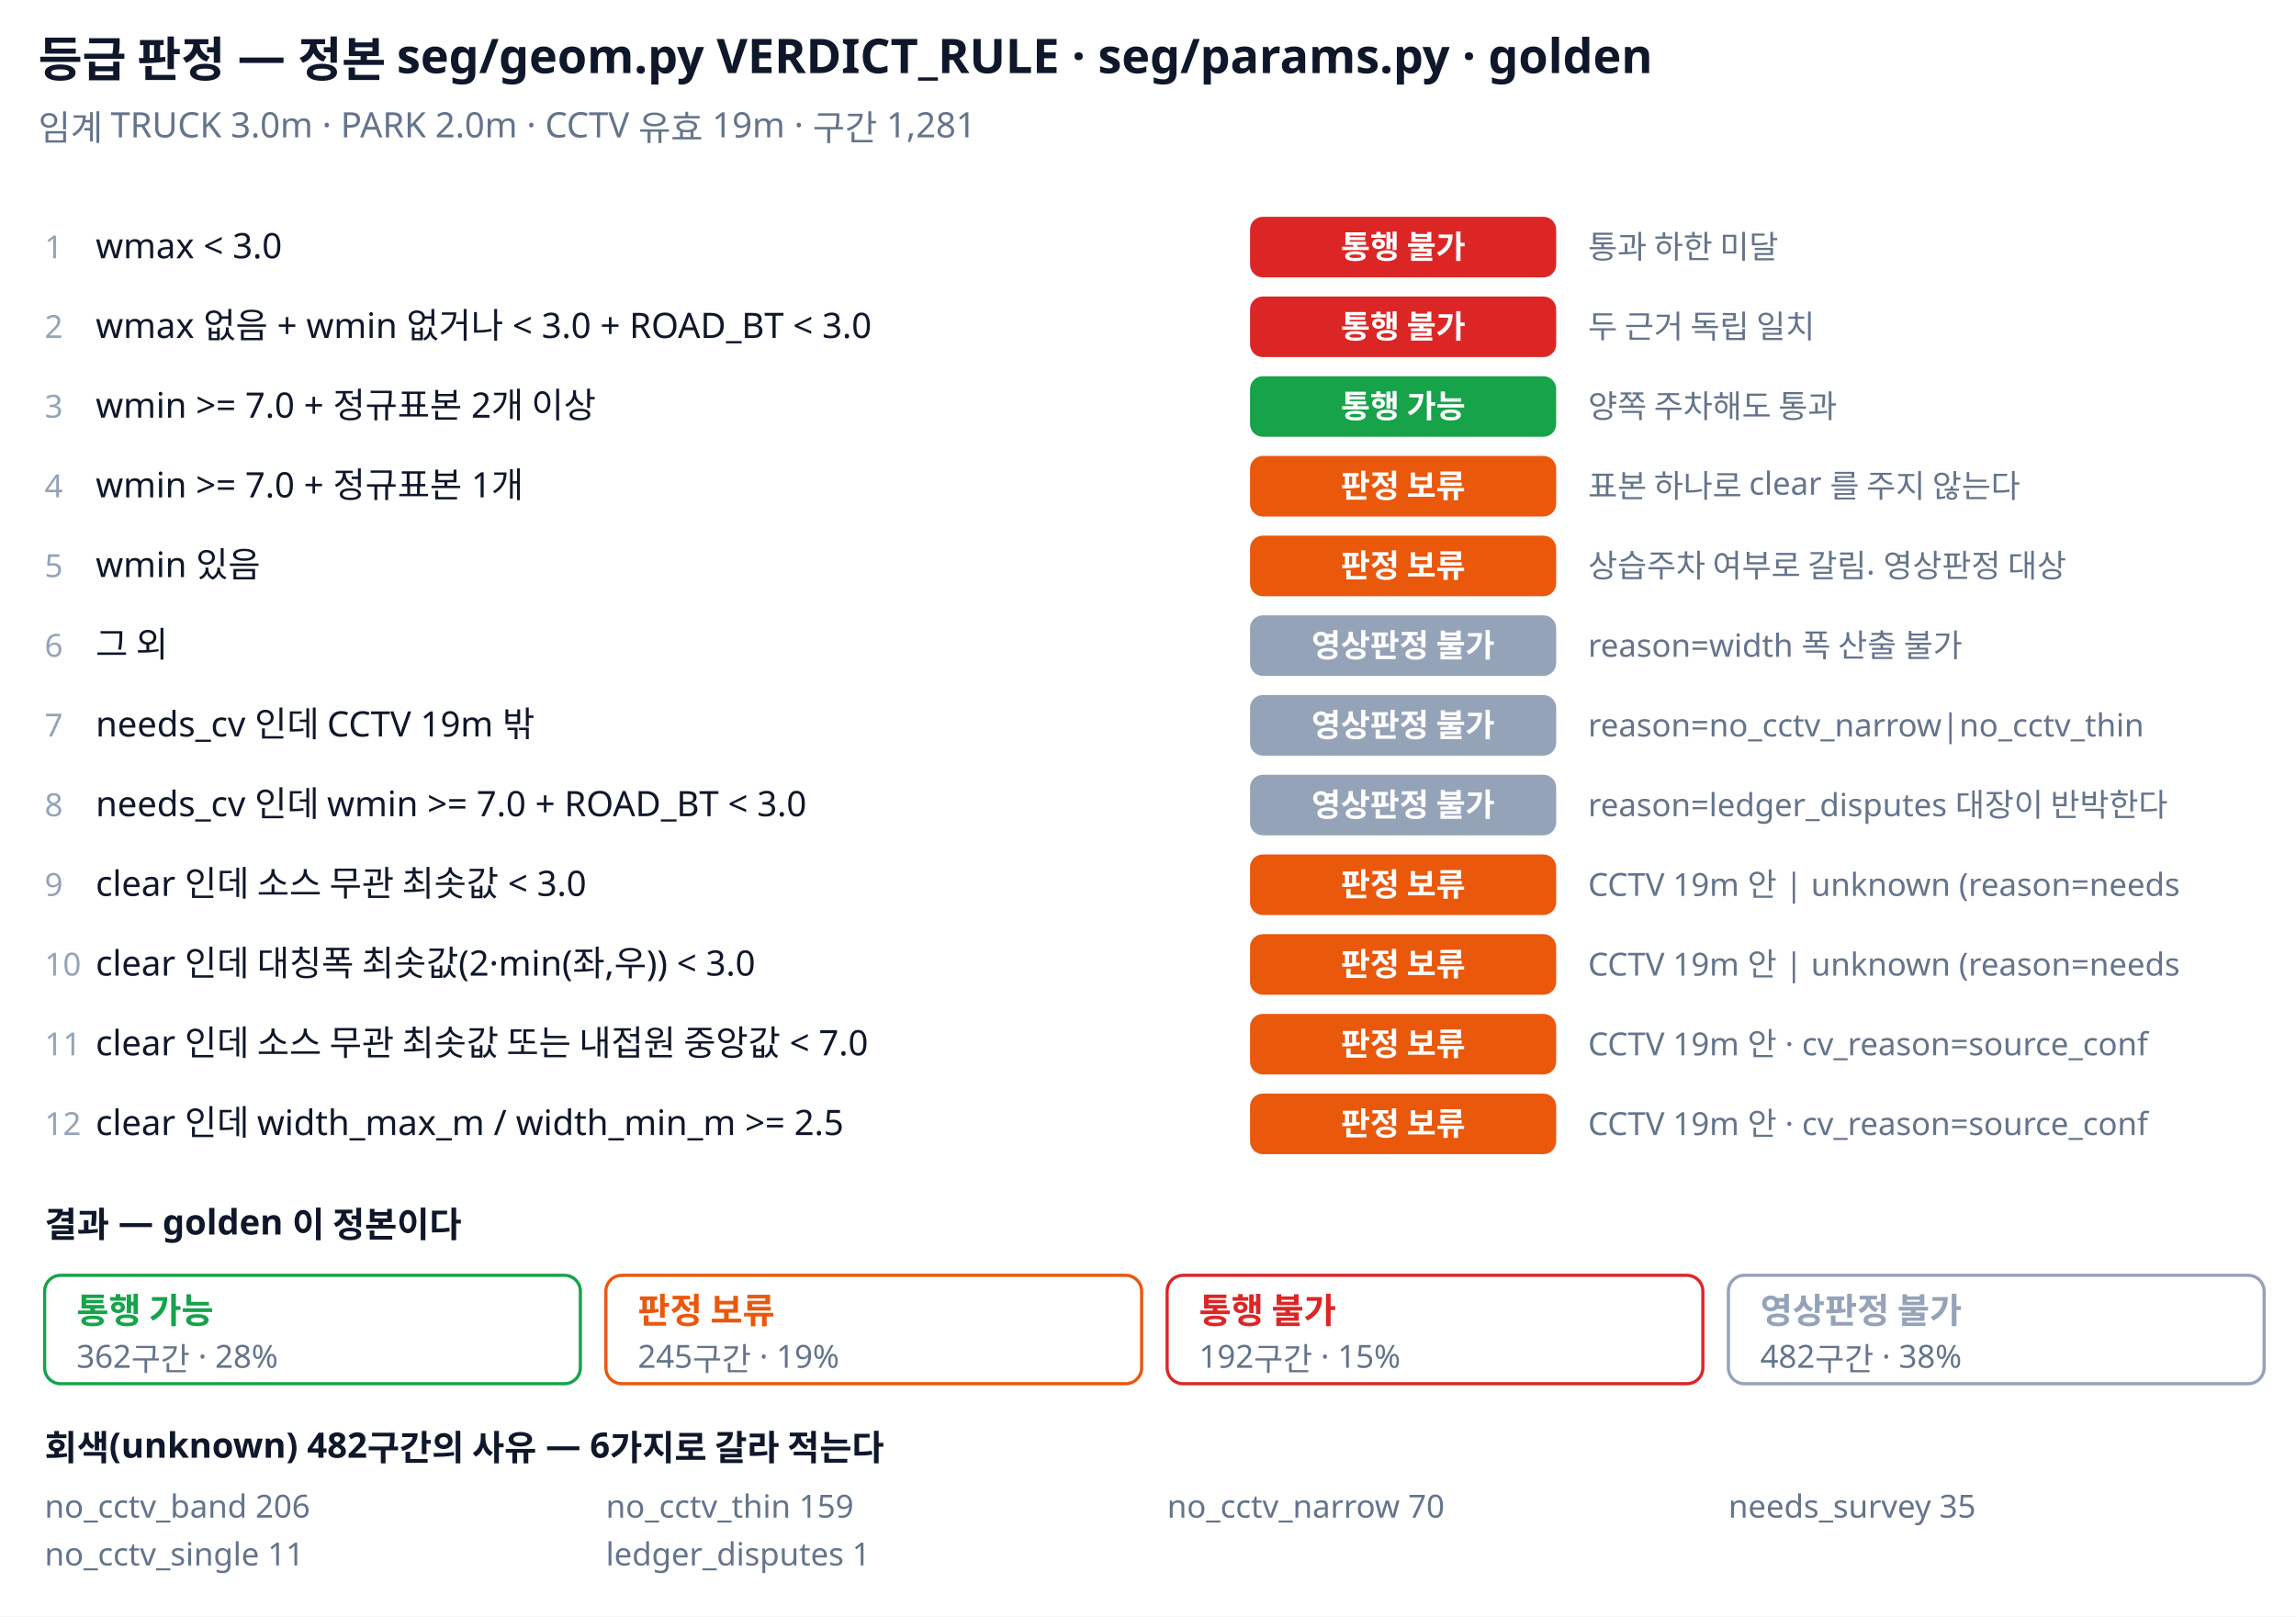
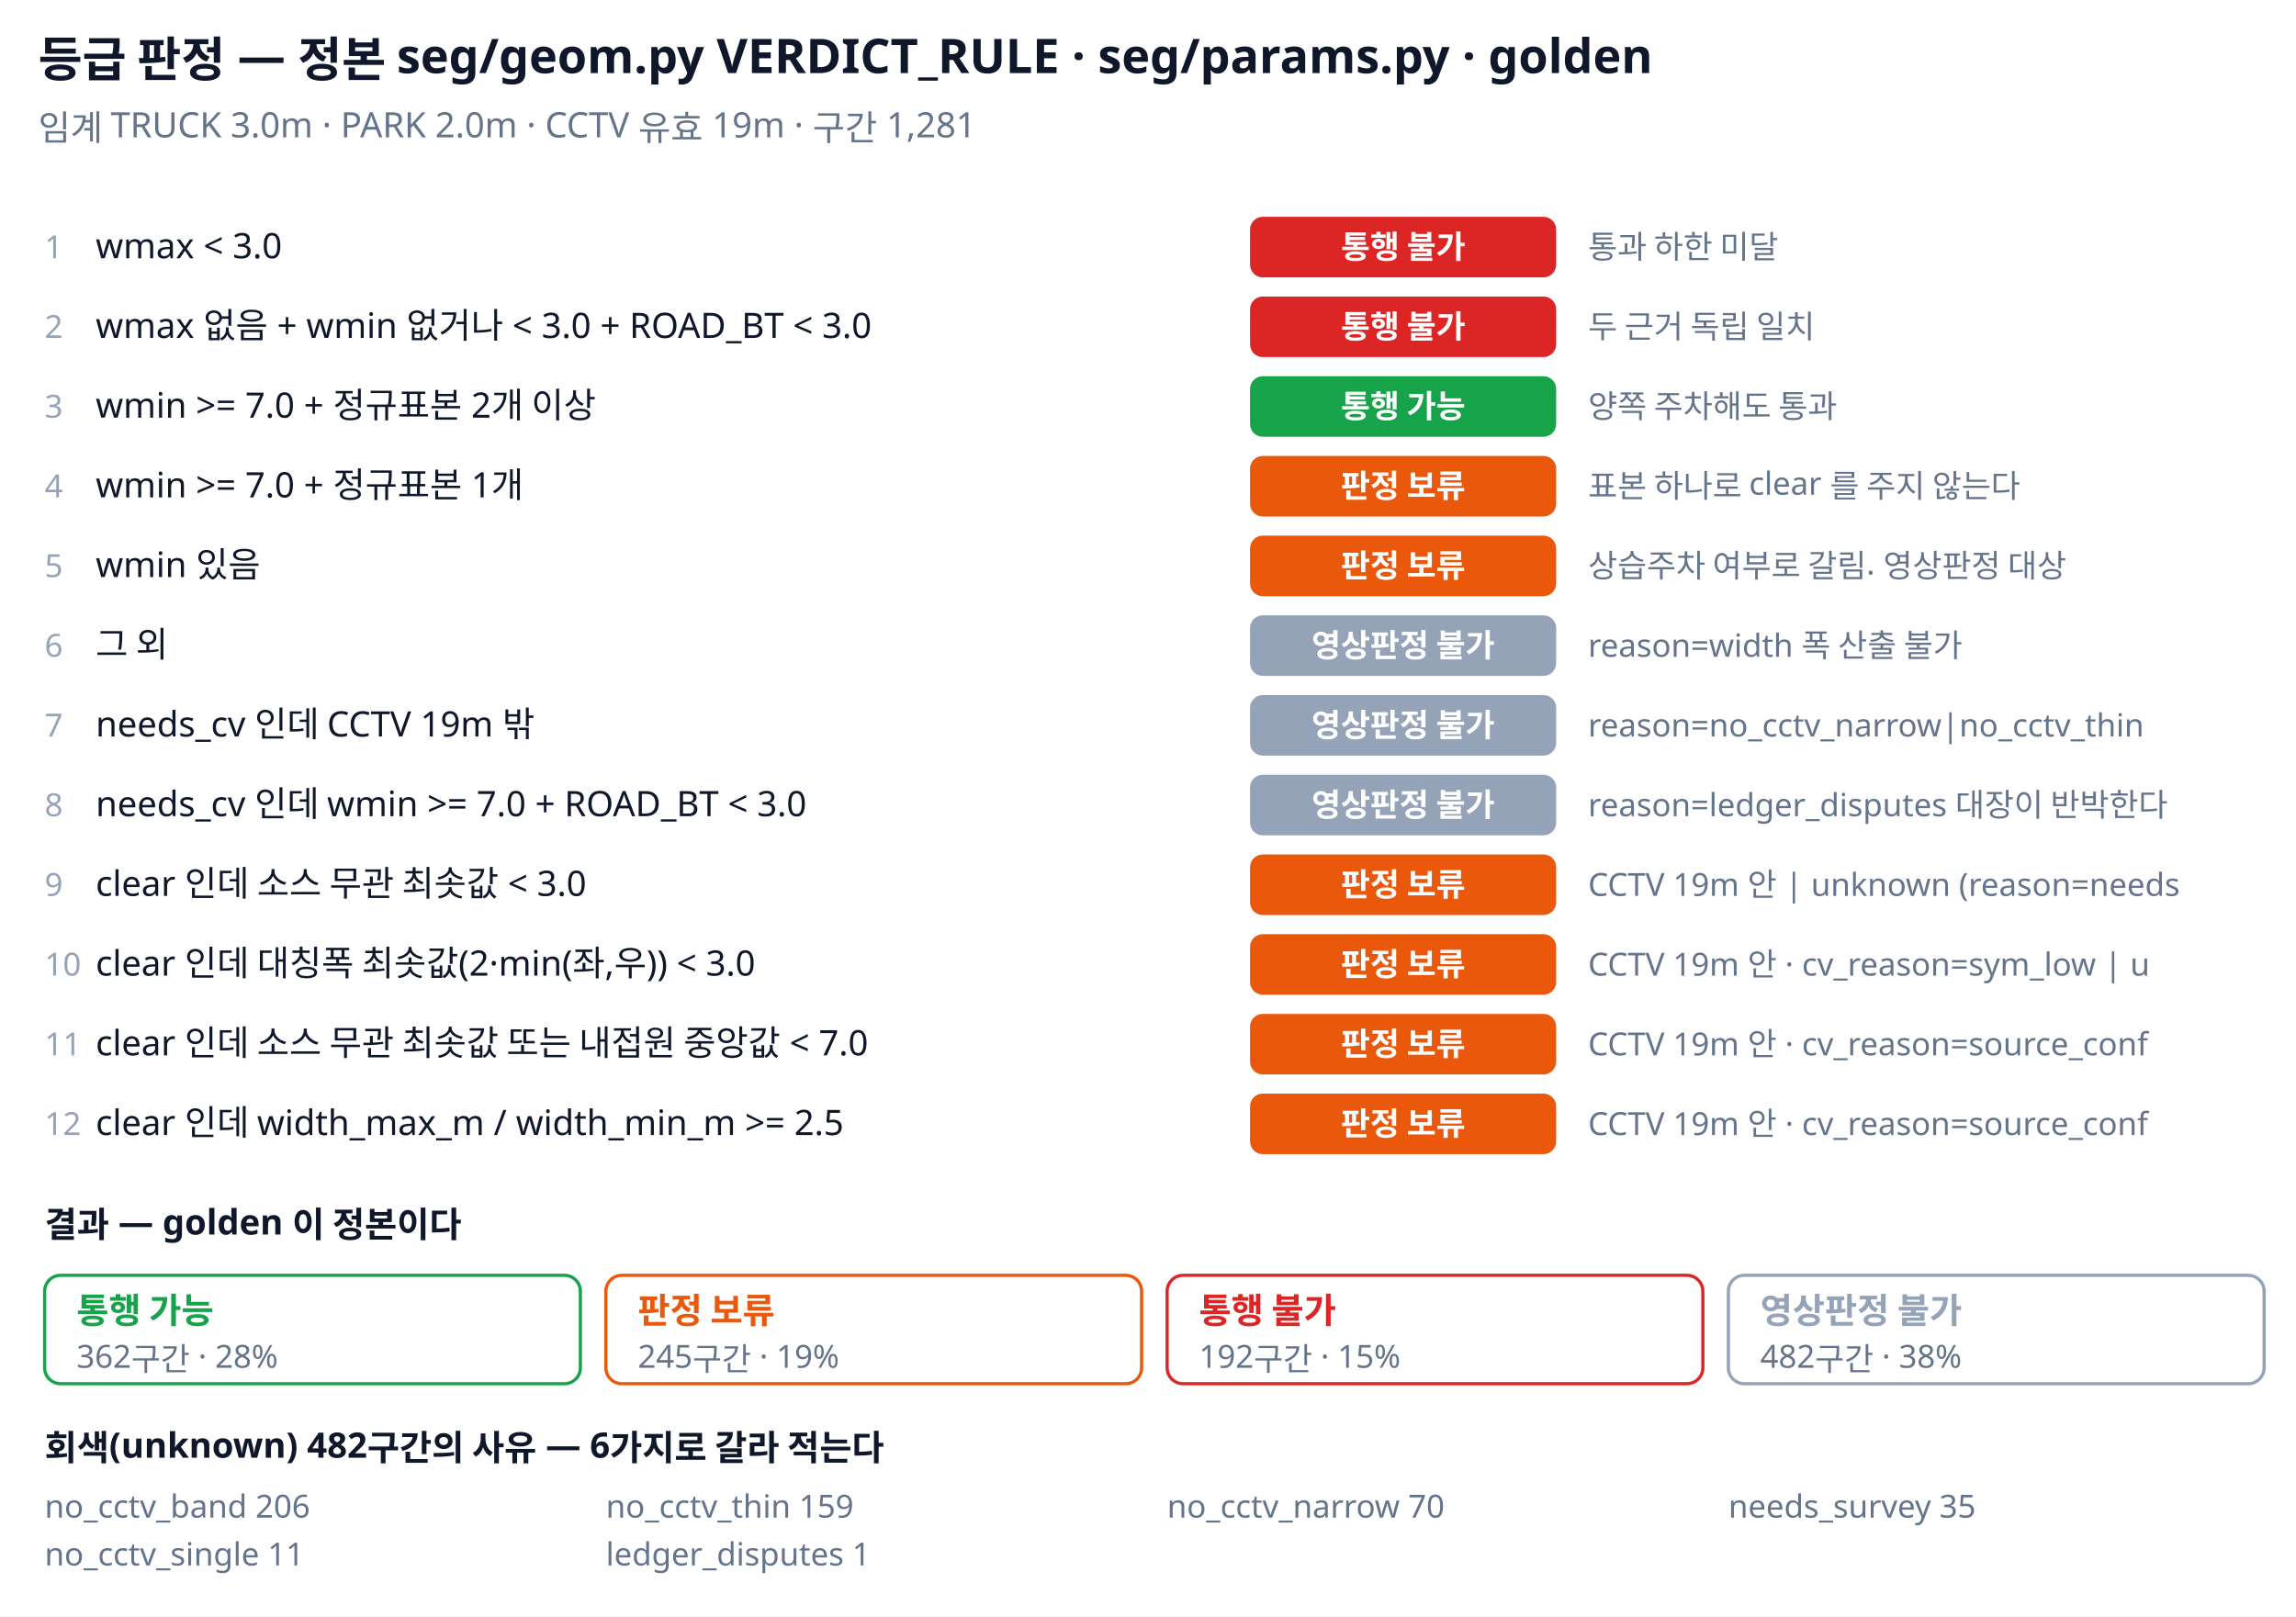
<svg xmlns="http://www.w3.org/2000/svg" viewBox="0 0 720 507" width="720" height="507" font-family="Pretendard, system-ui, sans-serif">
  <rect width="720" height="507" fill="#fff" />
  <text x="12" y="24" font-size="15" font-weight="700" fill="#0f172a">등급 판정 — 정본 seg/geom.py VERDICT_RULE · seg/params.py · golden</text>
  <text x="12" y="44" font-size="11" fill="#64748b">임계 TRUCK 3.0m · PARK 2.0m · CCTV 유효 19m · 구간 1,281</text>
  <text x="14" y="81" font-size="10" fill="#94a3b8">1</text>
  <text x="30" y="81" font-size="11" fill="#0f172a">wmax &lt; 3.0</text>
  <rect x="392" y="68" width="96" height="19" rx="4" fill="#dc2626" />
  <text x="440" y="81" font-size="10" font-weight="700" fill="#fff" text-anchor="middle">통행 불가</text>
  <text x="498" y="81" font-size="10" fill="#64748b">통과 하한 미달</text>
  <text x="14" y="106" font-size="10" fill="#94a3b8">2</text>
  <text x="30" y="106" font-size="11" fill="#0f172a">wmax 없음 + wmin 없거나 &lt; 3.0 + ROAD_BT &lt; 3.0</text>
  <rect x="392" y="93" width="96" height="19" rx="4" fill="#dc2626" />
  <text x="440" y="106" font-size="10" font-weight="700" fill="#fff" text-anchor="middle">통행 불가</text>
  <text x="498" y="106" font-size="10" fill="#64748b">두 근거 독립 일치</text>
  <text x="14" y="131" font-size="10" fill="#94a3b8">3</text>
  <text x="30" y="131" font-size="11" fill="#0f172a">wmin &gt;= 7.0 + 정규표본 2개 이상</text>
  <rect x="392" y="118" width="96" height="19" rx="4" fill="#16a34a" />
  <text x="440" y="131" font-size="10" font-weight="700" fill="#fff" text-anchor="middle">통행 가능</text>
  <text x="498" y="131" font-size="10" fill="#64748b">양쪽 주차해도 통과</text>
  <text x="14" y="156" font-size="10" fill="#94a3b8">4</text>
  <text x="30" y="156" font-size="11" fill="#0f172a">wmin &gt;= 7.0 + 정규표본 1개</text>
  <rect x="392" y="143" width="96" height="19" rx="4" fill="#ea580c" />
  <text x="440" y="156" font-size="10" font-weight="700" fill="#fff" text-anchor="middle">판정 보류</text>
  <text x="498" y="156" font-size="10" fill="#64748b">표본 하나로 clear 를 주지 않는다</text>
  <text x="14" y="181" font-size="10" fill="#94a3b8">5</text>
  <text x="30" y="181" font-size="11" fill="#0f172a">wmin 있음</text>
  <rect x="392" y="168" width="96" height="19" rx="4" fill="#ea580c" />
  <text x="440" y="181" font-size="10" font-weight="700" fill="#fff" text-anchor="middle">판정 보류</text>
  <text x="498" y="181" font-size="10" fill="#64748b">상습주차 여부로 갈림. 영상판정 대상</text>
  <text x="14" y="206" font-size="10" fill="#94a3b8">6</text>
  <text x="30" y="206" font-size="11" fill="#0f172a">그 외</text>
  <rect x="392" y="193" width="96" height="19" rx="4" fill="#94a3b8" />
  <text x="440" y="206" font-size="10" font-weight="700" fill="#fff" text-anchor="middle">영상판정 불가</text>
  <text x="498" y="206" font-size="10" fill="#64748b">reason=width 폭 산출 불가</text>
  <text x="14" y="231" font-size="10" fill="#94a3b8">7</text>
  <text x="30" y="231" font-size="11" fill="#0f172a">needs_cv 인데 CCTV 19m 밖</text>
  <rect x="392" y="218" width="96" height="19" rx="4" fill="#94a3b8" />
  <text x="440" y="231" font-size="10" font-weight="700" fill="#fff" text-anchor="middle">영상판정 불가</text>
  <text x="498" y="231" font-size="10" fill="#64748b">reason=no_cctv_narrow|no_cctv_thin</text>
  <text x="14" y="256" font-size="10" fill="#94a3b8">8</text>
  <text x="30" y="256" font-size="11" fill="#0f172a">needs_cv 인데 wmin &gt;= 7.0 + ROAD_BT &lt; 3.0</text>
  <rect x="392" y="243" width="96" height="19" rx="4" fill="#94a3b8" />
  <text x="440" y="256" font-size="10" font-weight="700" fill="#fff" text-anchor="middle">영상판정 불가</text>
  <text x="498" y="256" font-size="10" fill="#64748b">reason=ledger_disputes 대장이 반박한다</text>
  <text x="14" y="281" font-size="10" fill="#94a3b8">9</text>
  <text x="30" y="281" font-size="11" fill="#0f172a">clear 인데 소스 무관 최솟값 &lt; 3.0</text>
  <rect x="392" y="268" width="96" height="19" rx="4" fill="#ea580c" />
  <text x="440" y="281" font-size="10" font-weight="700" fill="#fff" text-anchor="middle">판정 보류</text>
  <text x="498" y="281" font-size="10" fill="#64748b">CCTV 19m 안 | unknown (reason=needs</text>
  <text x="14" y="306" font-size="10" fill="#94a3b8">10</text>
  <text x="30" y="306" font-size="11" fill="#0f172a">clear 인데 대칭폭 최솟값(2·min(좌,우)) &lt; 3.0</text>
  <rect x="392" y="293" width="96" height="19" rx="4" fill="#ea580c" />
  <text x="440" y="306" font-size="10" font-weight="700" fill="#fff" text-anchor="middle">판정 보류</text>
-   <text x="498" y="306" font-size="10" fill="#64748b">CCTV 19m 안 | unknown (reason=needs</text>
+   <text x="498" y="306" font-size="10" fill="#64748b">CCTV 19m 안 · cv_reason=sym_low | u</text>
  <text x="14" y="331" font-size="10" fill="#94a3b8">11</text>
  <text x="30" y="331" font-size="11" fill="#0f172a">clear 인데 소스 무관 최솟값 또는 내접원 중앙값 &lt; 7.0</text>
  <rect x="392" y="318" width="96" height="19" rx="4" fill="#ea580c" />
  <text x="440" y="331" font-size="10" font-weight="700" fill="#fff" text-anchor="middle">판정 보류</text>
  <text x="498" y="331" font-size="10" fill="#64748b">CCTV 19m 안 · cv_reason=source_conf</text>
  <text x="14" y="356" font-size="10" fill="#94a3b8">12</text>
  <text x="30" y="356" font-size="11" fill="#0f172a">clear 인데 width_max_m / width_min_m &gt;= 2.5</text>
  <rect x="392" y="343" width="96" height="19" rx="4" fill="#ea580c" />
  <text x="440" y="356" font-size="10" font-weight="700" fill="#fff" text-anchor="middle">판정 보류</text>
  <text x="498" y="356" font-size="10" fill="#64748b">CCTV 19m 안 · cv_reason=source_conf</text>
  <text x="14" y="388" font-size="11" font-weight="700" fill="#0f172a">결과 — golden 이 정본이다</text>
  <rect x="14" y="400" width="168" height="34" rx="5" fill="#fff" stroke="#16a34a" />
  <text x="24" y="415" font-size="11" font-weight="700" fill="#16a34a">통행 가능</text>
  <text x="24" y="429" font-size="10" fill="#64748b">362구간 · 28%</text>
  <rect x="190" y="400" width="168" height="34" rx="5" fill="#fff" stroke="#ea580c" />
  <text x="200" y="415" font-size="11" font-weight="700" fill="#ea580c">판정 보류</text>
  <text x="200" y="429" font-size="10" fill="#64748b">245구간 · 19%</text>
  <rect x="366" y="400" width="168" height="34" rx="5" fill="#fff" stroke="#dc2626" />
  <text x="376" y="415" font-size="11" font-weight="700" fill="#dc2626">통행 불가</text>
  <text x="376" y="429" font-size="10" fill="#64748b">192구간 · 15%</text>
  <rect x="542" y="400" width="168" height="34" rx="5" fill="#fff" stroke="#94a3b8" />
  <text x="552" y="415" font-size="11" font-weight="700" fill="#94a3b8">영상판정 불가</text>
  <text x="552" y="429" font-size="10" fill="#64748b">482구간 · 38%</text>
  <text x="14" y="458" font-size="11" font-weight="700" fill="#0f172a">회색(unknown) 482구간의 사유 — 6가지로 갈라 적는다</text>
  <text x="14" y="476" font-size="10" fill="#64748b">no_cctv_band 206</text>
  <text x="190" y="476" font-size="10" fill="#64748b">no_cctv_thin 159</text>
  <text x="366" y="476" font-size="10" fill="#64748b">no_cctv_narrow 70</text>
  <text x="542" y="476" font-size="10" fill="#64748b">needs_survey 35</text>
  <text x="14" y="491" font-size="10" fill="#64748b">no_cctv_single 11</text>
  <text x="190" y="491" font-size="10" fill="#64748b">ledger_disputes 1</text>
</svg>
